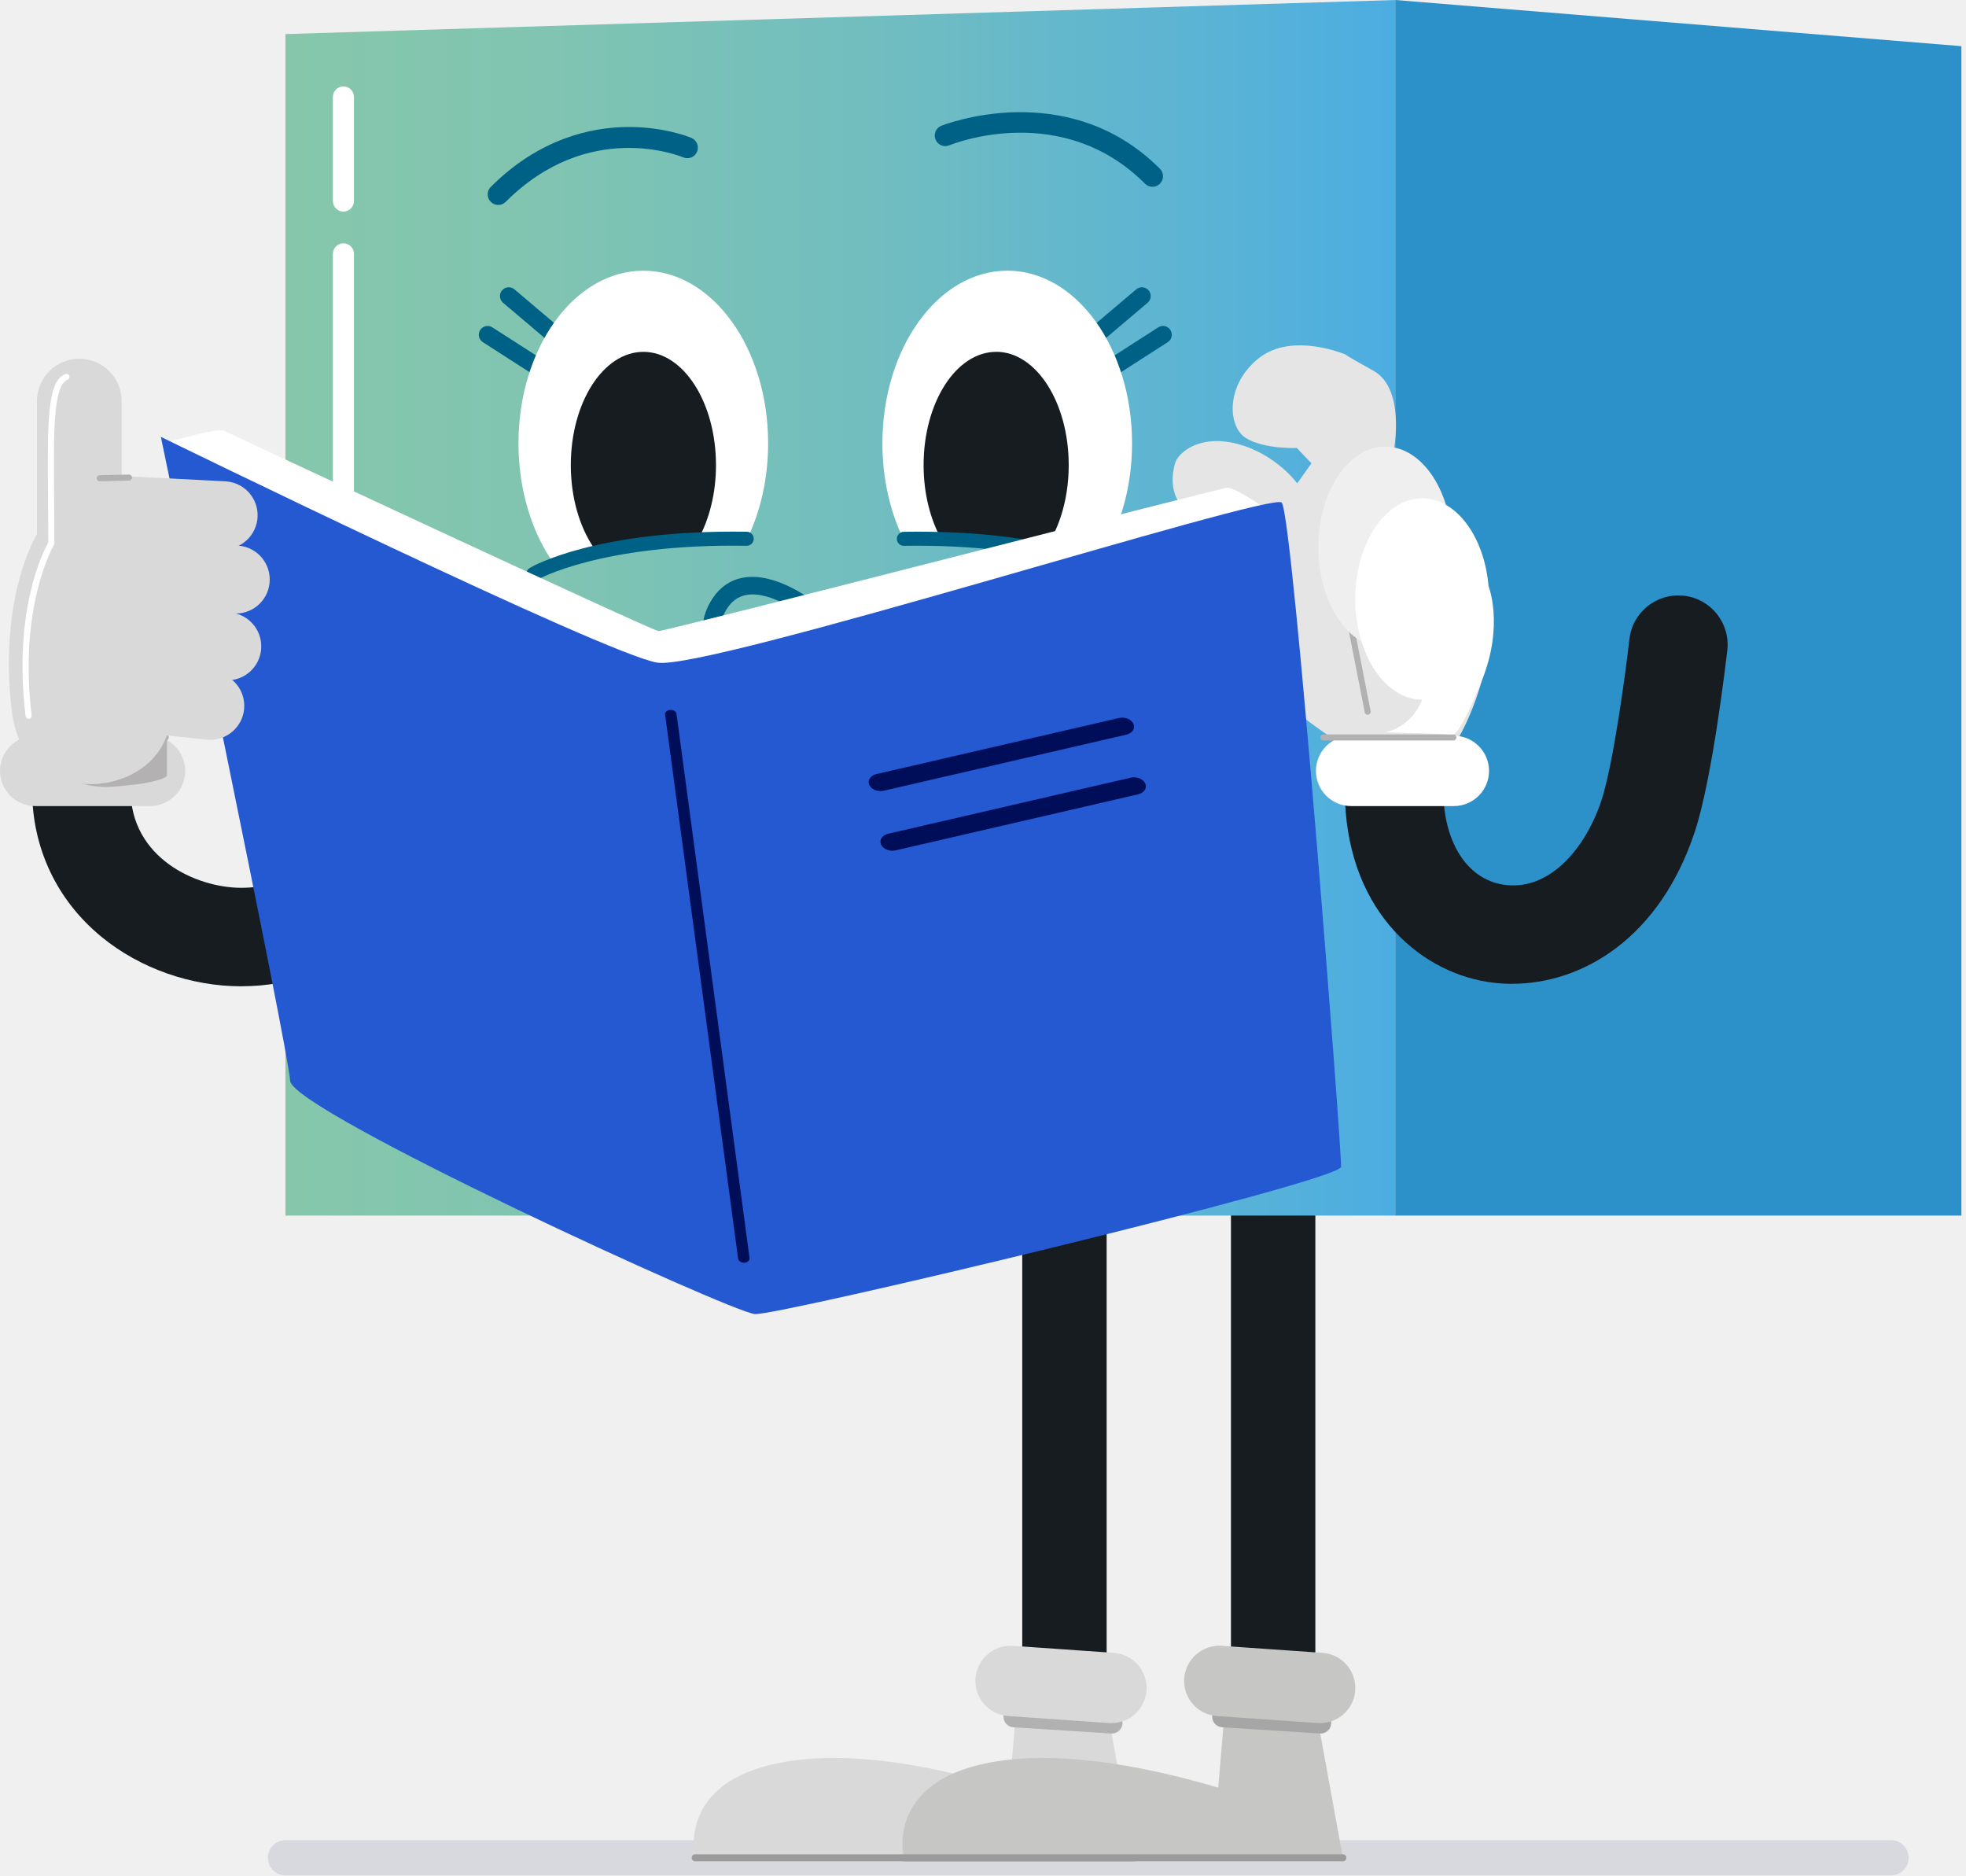
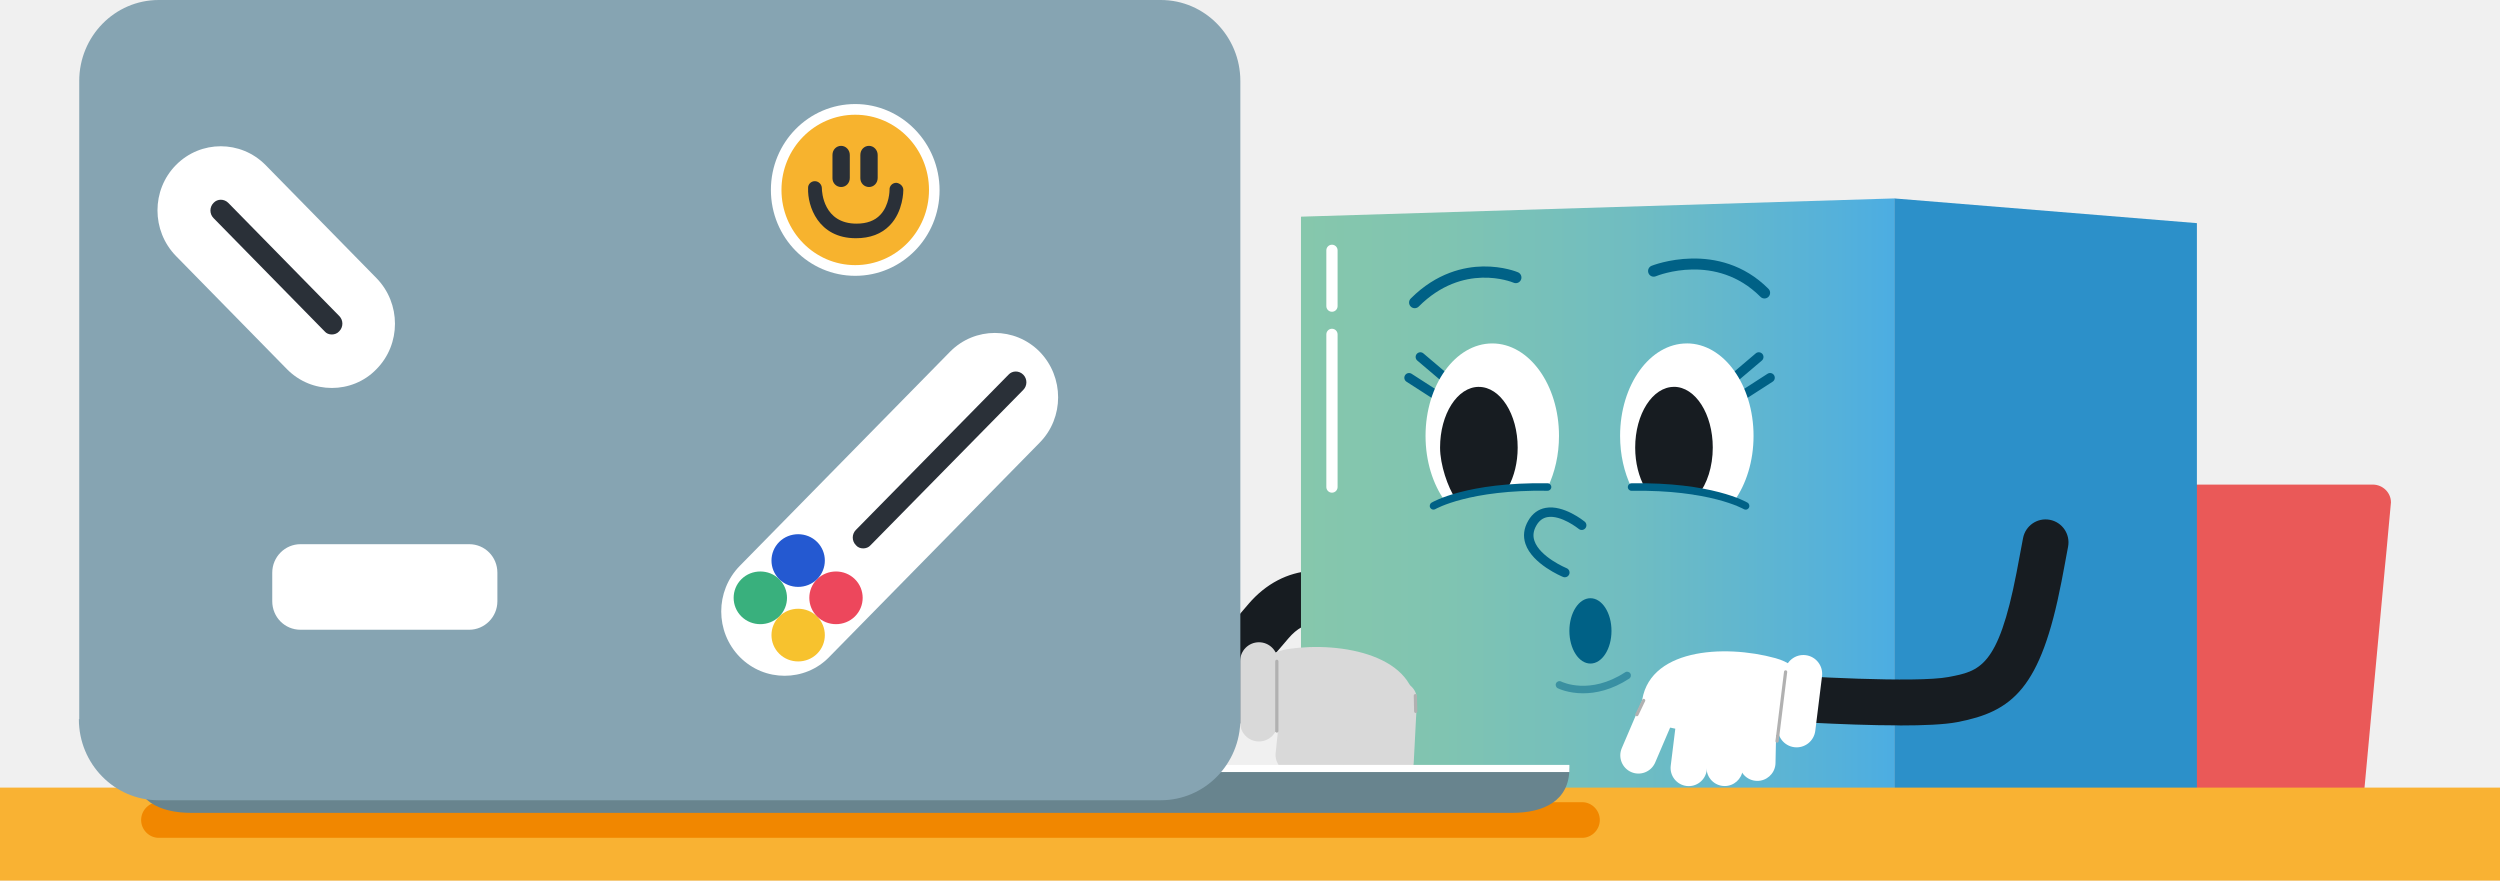
- <svg xmlns="http://www.w3.org/2000/svg" width="325" height="310" viewBox="0 0 325 310" fill="none">
-   <g clip-path="url(#clip0_750_33489)">
-     <path d="M39.92 163.01C31.54 163.01 23.1 160.03 16.77 154.83C9.38 148.76 5.31 140.13 5.31 130.55L11.35 125.87C7.87 124.96 5.31 121.82 5.31 118.05V117.96L13.45 124.26L21.59 117.96C21.59 121.73 19.02 124.94 15.54 125.87L21.59 130.55C21.59 141.71 32.31 146.73 39.92 146.73C43.55 146.73 46.73 145.71 48.87 143.86C51.15 141.89 52.31 138.86 52.31 134.87V106.54C52.31 102.04 55.96 98.4 60.45 98.4C64.94 98.4 68.59 102.04 68.59 106.54V134.87C68.59 151.43 56.8 163 39.92 163V163.01Z" fill="#171C21" />
-     <path d="M312.61 309.95H47.19C45.59 309.95 44.28 308.65 44.28 307.04C44.28 305.43 45.58 304.13 47.19 304.13H312.61C314.22 304.13 315.52 305.43 315.52 307.04C315.52 308.65 314.22 309.95 312.61 309.95Z" fill="#000D40" fill-opacity="0.1" />
-     <path d="M182.94 169.68H168.99V279.64H182.94V169.68Z" fill="#171C21" />
-     <path d="M182.71 301.52C182.71 301.52 151.31 287.18 129.22 291.28C111.69 294.53 114.92 307.04 114.92 307.04H187.49" fill="#D9D9D9" />
-     <path d="M168.1 281.22L166.67 297.99L177.86 307.04H187.49L182.33 278.68" fill="#D9D9D9" />
-     <path d="M187.49 307.62H114.92C114.6 307.62 114.34 307.36 114.34 307.04C114.34 306.72 114.6 306.46 114.92 306.46H187.49C187.81 306.46 188.07 306.72 188.07 307.04C188.07 307.36 187.81 307.62 187.49 307.62Z" fill="#9C9B9B" />
-     <path d="M183.82 286.5C183.82 286.5 183.75 286.5 183.71 286.5L167.52 285.47C166.56 285.41 165.83 284.58 165.89 283.62C165.95 282.66 166.78 281.92 167.74 281.99L183.93 283.02C184.89 283.08 185.62 283.91 185.56 284.87C185.5 285.79 184.73 286.5 183.82 286.5Z" fill="#B1B1B1" />
-     <path d="M183.73 284.79C183.59 284.79 183.46 284.79 183.32 284.77L166.65 283.61C163.45 283.39 161.03 280.61 161.25 277.41C161.47 274.21 164.25 271.79 167.46 272.01L184.13 273.17C187.33 273.39 189.75 276.17 189.53 279.37C189.32 282.44 186.76 284.78 183.74 284.78L183.73 284.79Z" fill="#D9D9D9" />
-     <path d="M217.44 169.68H203.49V279.64H217.44V169.68Z" fill="#171C21" />
-     <path d="M218.38 301.52C218.38 301.52 185.82 287.18 163.72 291.28C146.19 294.53 149.42 307.04 149.42 307.04H221.99" fill="#C6C6C5" />
-     <path d="M202.59 281.22L201.17 297.99L212.36 307.04H221.99L216.83 278.68" fill="#C6C6C5" />
-     <path d="M218.32 286.5C218.32 286.5 218.25 286.5 218.21 286.5L202.02 285.47C201.06 285.41 200.33 284.58 200.39 283.62C200.45 282.66 201.27 281.92 202.24 281.99L218.43 283.02C219.39 283.08 220.12 283.91 220.06 284.87C220 285.79 219.23 286.5 218.32 286.5Z" fill="#A7A6A6" />
-     <path d="M218.23 284.79C218.09 284.79 217.96 284.79 217.82 284.77L201.16 283.61C197.96 283.39 195.54 280.61 195.76 277.41C195.98 274.21 198.77 271.79 201.97 272.01L218.63 273.17C221.83 273.39 224.25 276.17 224.03 279.37C223.82 282.44 221.26 284.78 218.24 284.78L218.23 284.79Z" fill="#C6C6C5" />
-     <path d="M221.99 307.62H149.42C149.1 307.62 148.84 307.36 148.84 307.04C148.84 306.72 149.1 306.46 149.42 306.46H221.99C222.31 306.46 222.57 306.72 222.57 307.04C222.57 307.36 222.31 307.62 221.99 307.62Z" fill="#9C9B9B" />
-     <path d="M230.65 200.9H47.19V5.63L230.65 0V200.9Z" fill="url(#paint0_linear_750_33489)" />
-     <path d="M88.75 62.01C88.48 62.01 88.21 61.93 87.96 61.78L79.82 56.55C79.14 56.12 78.95 55.22 79.38 54.54C79.81 53.87 80.71 53.67 81.39 54.1L89.53 59.33C90.21 59.76 90.4 60.66 89.97 61.34C89.69 61.77 89.22 62.01 88.75 62.01Z" fill="#006186" />
-     <path d="M91.66 56.78C91.33 56.78 90.99 56.67 90.72 56.44L83.16 50.04C82.55 49.52 82.47 48.6 82.99 47.99C83.51 47.38 84.43 47.3 85.04 47.82L92.6 54.22C93.21 54.74 93.29 55.66 92.77 56.27C92.48 56.61 92.07 56.79 91.66 56.79V56.78Z" fill="#006186" />
-     <path d="M106.35 44.74C94.95 44.74 85.71 57.51 85.71 73.27C85.71 81.08 87.98 88.16 91.66 93.31C96.55 91.5 106.74 88.78 123.43 89.04H123.54C125.71 84.51 126.98 79.1 126.98 73.27C126.98 57.51 117.74 44.74 106.34 44.74H106.35Z" fill="white" />
-     <path d="M106.36 58.15C99.72 58.15 94.36 66.53 94.36 76.88C94.36 82.23 95.81 87.05 98.11 90.46C102.71 89.68 108.46 89.1 115.47 89.04C117.26 85.77 118.36 81.52 118.36 76.88C118.36 66.54 112.99 58.15 106.36 58.15Z" fill="#171C21" />
-     <path d="M128.77 116.89C128.59 116.89 128.4 116.85 128.22 116.78C127.83 116.62 118.73 112.84 116.61 106.59C115.8 104.19 116.09 101.78 117.48 99.41C118.77 97.2 120.58 95.88 122.86 95.47C128.4 94.47 134.65 99.5 134.92 99.72C135.54 100.23 135.64 101.14 135.13 101.76C134.62 102.38 133.71 102.48 133.09 101.97C133.04 101.93 127.6 97.57 123.38 98.33C121.96 98.59 120.85 99.42 120 100.88C119.05 102.51 118.84 104.07 119.38 105.65C121.07 110.65 129.26 114.06 129.34 114.09C130.08 114.4 130.44 115.24 130.13 115.99C129.9 116.55 129.36 116.89 128.78 116.89H128.77Z" fill="#006186" />
-     <path d="M82.36 33.87C81.91 33.87 81.47 33.7 81.13 33.36C80.45 32.68 80.45 31.57 81.13 30.89C89.15 22.87 97.72 21.08 103.49 20.99C109.78 20.9 114.12 22.71 114.3 22.79C115.19 23.17 115.6 24.19 115.23 25.08C114.85 25.97 113.83 26.38 112.95 26.01C112.32 25.75 97.28 19.68 83.6 33.36C83.26 33.7 82.81 33.87 82.37 33.87H82.36Z" fill="#006186" />
-     <path d="M134.09 142.9C116.04 142.9 108.7 122.78 108.63 122.57C108.36 121.81 108.76 120.98 109.51 120.72C110.26 120.46 111.1 120.85 111.37 121.6C111.44 121.79 118.48 141.03 135.45 139.95C154.64 138.76 158.77 119.89 158.81 119.7C158.97 118.91 159.74 118.4 160.53 118.57C161.32 118.73 161.82 119.5 161.66 120.29C161.62 120.5 157.01 141.53 135.63 142.86C135.11 142.89 134.59 142.91 134.09 142.91V142.9Z" fill="#006186" />
-     <path d="M88.17 96.02C87.77 96.02 87.38 95.81 87.17 95.45C86.84 94.9 87.03 94.19 87.58 93.86C88.02 93.6 98.61 87.5 123.46 87.88C124.1 87.89 124.61 88.42 124.6 89.06C124.59 89.7 124.07 90.2 123.44 90.2H123.42C99.31 89.81 88.86 95.79 88.76 95.85C88.58 95.96 88.37 96.01 88.17 96.01V96.02Z" fill="#006186" />
-     <path d="M184.11 62.01C183.63 62.01 183.16 61.77 182.89 61.34C182.46 60.66 182.65 59.76 183.33 59.33L191.47 54.1C192.15 53.66 193.04 53.86 193.48 54.54C193.91 55.22 193.72 56.12 193.04 56.55L184.9 61.78C184.66 61.94 184.38 62.01 184.11 62.01Z" fill="#006186" />
-     <path d="M181.21 56.78C180.8 56.78 180.39 56.61 180.1 56.27C179.58 55.66 179.66 54.74 180.27 54.22L187.83 47.82C188.44 47.3 189.36 47.38 189.88 47.99C190.4 48.6 190.32 49.52 189.71 50.04L182.15 56.44C181.88 56.67 181.54 56.78 181.21 56.78Z" fill="#006186" />
-     <path d="M166.51 44.74C155.11 44.74 145.87 57.51 145.87 73.27C145.87 79.1 147.14 84.52 149.31 89.03H149.42C166.12 88.78 176.31 91.5 181.19 93.31C184.87 88.16 187.14 81.08 187.14 73.27C187.14 57.51 177.9 44.73 166.51 44.73V44.74Z" fill="white" />
-     <path d="M164.68 58.15C158.05 58.15 152.68 66.53 152.68 76.88C152.68 81.62 153.82 85.93 155.67 89.23C162.63 89.62 168.08 90.54 172.14 91.52C174.9 88.09 176.67 82.81 176.67 76.87C176.67 66.53 171.3 58.14 164.67 58.14L164.68 58.15Z" fill="#171C21" />
-     <path d="M190.51 30.87C190.06 30.87 189.62 30.7 189.28 30.36C175.57 16.65 157.67 23.71 156.92 24.02C156.03 24.38 155.01 23.96 154.65 23.06C154.29 22.17 154.71 21.15 155.6 20.79C155.81 20.71 176.38 12.52 191.75 27.89C192.43 28.57 192.43 29.67 191.75 30.36C191.41 30.7 190.96 30.87 190.52 30.87H190.51Z" fill="#006186" />
-     <path d="M184.69 96.02C184.49 96.02 184.29 95.97 184.1 95.86C184 95.8 173.54 89.83 149.43 90.21H149.41C148.78 90.21 148.26 89.7 148.25 89.07C148.25 88.43 148.75 87.9 149.4 87.89C174.25 87.49 184.84 93.61 185.28 93.87C185.83 94.2 186.02 94.91 185.69 95.46C185.47 95.83 185.09 96.03 184.69 96.03V96.02Z" fill="#006186" />
-     <path opacity="0.5" d="M134.45 152.69C129.81 152.69 126.82 151.24 126.6 151.13C126.03 150.84 125.79 150.14 126.08 149.57C126.37 149 127.06 148.77 127.64 149.05C128 149.23 136.54 153.29 147.42 146.21C147.96 145.86 148.68 146.01 149.03 146.55C149.38 147.09 149.23 147.81 148.69 148.16C143.24 151.7 138.28 152.69 134.45 152.69Z" fill="#006186" />
-     <path d="M56.77 34.97C55.81 34.97 55.03 34.19 55.03 33.23V16.02C55.03 15.06 55.81 14.28 56.77 14.28C57.73 14.28 58.51 15.06 58.51 16.02V33.23C58.51 34.19 57.73 34.97 56.77 34.97Z" fill="white" />
-     <path d="M56.77 90.79C55.81 90.79 55.03 90.01 55.03 89.05V41.95C55.03 40.99 55.81 40.21 56.77 40.21C57.73 40.21 58.51 40.99 58.51 41.95V89.05C58.51 90.01 57.73 90.79 56.77 90.79Z" fill="white" />
-     <path d="M324.24 200.9H230.65V0L324.24 7.63V200.9Z" fill="#2C90C9" />
-     <path d="M27.34 120.86H3.27V128.12H27.34V120.86Z" fill="#D9D9D9" />
-     <path d="M24.81 133.22H5.81C2.6 133.22 0 130.62 0 127.41C0 124.2 2.6 121.6 5.81 121.6H24.81C28.02 121.6 30.62 124.2 30.62 127.41C30.62 130.62 28.02 133.22 24.81 133.22Z" fill="#D9D9D9" />
-     <path d="M27.4 122.38H5.9C5.62 122.38 5.4 122.16 5.4 121.88C5.4 121.6 5.62 121.38 5.9 121.38H27.4C27.68 121.38 27.9 121.6 27.9 121.88C27.9 122.16 27.68 122.38 27.4 122.38Z" fill="#B1B1B1" />
-     <path d="M250 162.6C248.6 162.6 247.23 162.49 245.88 162.28C234.15 160.4 222.31 149.85 222.31 130.55L228.35 125.87C224.87 124.96 222.31 121.82 222.31 118.05V117.96L230.45 124.26L238.59 117.96C238.59 121.73 236.02 124.94 232.54 125.87L238.59 130.55C238.59 139.1 242.47 145.24 248.46 146.2C256.12 147.43 262.15 140.12 264.72 132.33C266.71 126.3 268.75 111 269.36 105.62C269.87 101.15 273.91 97.95 278.38 98.46C282.85 98.97 286.05 103.01 285.54 107.47C285.29 109.62 283.05 128.74 280.18 137.42C274.33 155.17 261.46 162.59 250 162.59V162.6Z" fill="#171C21" />
-     <path d="M220.55 117.79V128.22C220.55 128.22 219.15 129.42 227.58 130.02C236.01 130.62 241.02 123.8 241.02 123.8L220.55 117.78V117.79Z" fill="#B3B1B2" />
-     <path d="M222.5 58.62C222.5 58.62 213.67 54.8 208.12 59.18C202.56 63.56 202.91 70.52 205.97 72.4C209.03 74.28 214.38 74.04 214.38 74.04L216.8 76.57L214.44 79.89C214.44 79.89 210.99 75.06 204.54 73.36C198.09 71.67 194.68 75.01 194.26 76.53C193.84 78.05 193.11 81.46 195.86 84.28C198.61 87.1 202.63 86.45 204.98 94.02C207.34 101.59 208.16 108.58 208.16 108.58C208.16 108.58 209.24 114.24 213.52 117.21C217.8 120.17 222.58 124.38 228.05 125.63C233.52 126.88 239.51 124.66 241.27 121.64C243.03 118.62 245.92 111.49 246.23 105.27C246.54 99.06 244.19 88.92 241.56 86.02C238.93 83.12 235.63 81.29 235.63 81.29C235.63 81.29 235.51 78.61 233.62 77.55C231.73 76.49 230.45 74.16 230.45 74.16C230.45 74.16 232.32 64.21 227.05 61.28C221.78 58.35 222.49 58.63 222.49 58.63L222.5 58.62Z" fill="#E5E5E5" />
-     <path d="M28.16 72.96C28.16 72.96 35.95 70.66 37.01 71.19C38.07 71.72 107.74 104.22 108.85 104.3C109.96 104.38 201.46 80.75 202.83 80.61C204.2 80.47 209.23 84.1 209.23 84.1C209.23 84.1 121.35 141.38 120.51 141.73C119.67 142.09 50.67 106.75 50.67 106.75L28.15 72.95L28.16 72.96Z" fill="white" />
-     <path d="M26.59 72.2C26.59 72.2 100.2 108.2 108.68 109.52C117.16 110.84 210.02 81.28 211.87 83.06C213.72 84.83 221.85 190.38 221.69 192.84C221.53 195.3 128.71 217.45 124.8 217.18C120.89 216.91 48.17 183.53 47.96 178.62C47.75 173.72 26.59 72.19 26.59 72.19V72.2Z" fill="#2459D1" />
-     <path d="M122.92 208.69C122.46 208.66 122.07 208.38 122.02 208.02L109.95 118.1C109.9 117.7 110.28 117.36 110.8 117.33C111.33 117.31 111.79 117.6 111.84 118L123.91 207.92C123.96 208.32 123.58 208.66 123.06 208.69C123.01 208.69 122.97 208.69 122.92 208.69Z" fill="#000D59" />
-     <path d="M145.41 130.74C144.65 130.69 143.96 130.3 143.7 129.72C143.36 128.96 143.89 128.16 144.89 127.93L184.96 118.67C185.96 118.44 187.03 118.87 187.37 119.63C187.71 120.39 187.18 121.19 186.18 121.42L146.11 130.68C145.88 130.73 145.64 130.75 145.41 130.74Z" fill="#000D59" />
-     <path d="M147.36 140.6C146.6 140.55 145.91 140.16 145.65 139.58C145.31 138.82 145.84 138.02 146.84 137.79L186.91 128.53C187.91 128.3 188.98 128.73 189.32 129.49C189.66 130.25 189.13 131.05 188.13 131.28L148.06 140.54C147.83 140.59 147.59 140.61 147.36 140.6Z" fill="#000D59" />
-     <path d="M240.34 133.22H223.35C220.14 133.22 217.54 130.62 217.54 127.41C217.54 124.2 220.14 121.6 223.35 121.6H240.34C243.55 121.6 246.15 124.2 246.15 127.41C246.15 130.62 243.55 133.22 240.34 133.22Z" fill="white" />
-     <path d="M240.26 122.38H218.76C218.48 122.38 218.26 122.16 218.26 121.88C218.26 121.6 218.48 121.38 218.76 121.38H240.26C240.54 121.38 240.76 121.6 240.76 121.88C240.76 122.16 240.54 122.38 240.26 122.38Z" fill="#B1B1B1" />
-     <path d="M225.61 117.74L221.47 96.64C221.42 96.37 221.59 96.11 221.86 96.05C222.13 95.99 222.39 96.17 222.45 96.44L223.33 100.94L226.58 117.53C226.63 117.8 226.46 118.06 226.19 118.12C225.92 118.18 225.66 118 225.6 117.73L225.61 117.74Z" fill="#B1B1B1" />
-     <path d="M229 107.09C235.108 107.09 240.06 99.64 240.06 90.45C240.06 81.26 235.108 73.81 229 73.81C222.892 73.81 217.94 81.26 217.94 90.45C217.94 99.64 222.892 107.09 229 107.09Z" fill="#EFEFEF" />
-     <path d="M235.1 115.64C241.208 115.64 246.16 108.19 246.16 99C246.16 89.81 241.208 82.36 235.1 82.36C228.992 82.36 224.04 89.81 224.04 99C224.04 108.19 228.992 115.64 235.1 115.64Z" fill="white" />
-     <path d="M229 121.02C229 121.02 233.2 120.39 235.09 115.64C236.98 110.89 236.65 101.99 236.65 101.99L246.05 96.81C246.05 96.81 248.67 103.25 244.98 112.43C241.29 121.61 240.26 121.37 240.26 121.37L229 121.02Z" fill="white" />
-     <path d="M27.6 117.79V128.22C27.6 128.22 27 129.42 18.57 130.02C10.14 130.62 5.13 123.8 5.13 123.8L27.6 117.78V117.79Z" fill="#B3B1B2" />
-     <path d="M36.98 90.77C36.88 90.77 36.78 90.77 36.68 90.77L17.42 89.77C14.32 89.61 11.94 86.97 12.1 83.87C12.26 80.77 14.9 78.39 18 78.55L37.26 79.55C40.36 79.71 42.74 82.35 42.58 85.45C42.42 88.45 39.94 90.78 36.98 90.78V90.77Z" fill="#D9D9D9" />
-     <path d="M38.98 101.4H16.11C13.01 101.4 10.49 98.89 10.49 95.78C10.49 92.67 13.01 90.16 16.11 90.16H38.97C42.07 90.16 44.59 92.67 44.59 95.78C44.59 98.89 42.08 101.4 38.97 101.4H38.98Z" fill="#D9D9D9" />
-     <path d="M37.58 112.44C37.36 112.44 37.13 112.43 36.91 112.4L15.05 109.79C11.97 109.42 9.77 106.63 10.14 103.55C10.51 100.47 13.31 98.26 16.38 98.64L38.24 101.25C41.32 101.62 43.52 104.41 43.15 107.49C42.81 110.35 40.39 112.44 37.58 112.44Z" fill="#D9D9D9" />
-     <path d="M34.77 122.27C34.58 122.27 34.38 122.26 34.19 122.24L14.74 120.23C11.65 119.91 9.41 117.15 9.73 114.07C10.05 110.99 12.81 108.75 15.89 109.06L35.34 111.07C38.43 111.39 40.67 114.15 40.35 117.23C40.05 120.12 37.61 122.27 34.77 122.27Z" fill="#D9D9D9" />
-     <path d="M13.11 100.15C9.24 100.15 6.11 97.02 6.11 93.15V66.29C6.11 62.42 9.24 59.29 13.11 59.29C16.98 59.29 20.11 62.42 20.11 66.29V93.15C20.11 97.02 16.98 100.15 13.11 100.15Z" fill="#D9D9D9" />
-     <path d="M21.33 78.94C4.09 78.22 -0.34 101.81 2.07 118.25C4.48 134.7 27.35 131.89 28.15 118.65C28.95 105.41 30.96 79.33 21.33 78.93V78.94Z" fill="#D9D9D9" />
-     <path d="M16.48 79.54C16.21 79.54 15.99 79.32 15.98 79.05C15.98 78.77 16.19 78.55 16.47 78.54L21.32 78.43H21.33C21.6 78.43 21.82 78.65 21.83 78.92C21.83 79.2 21.62 79.42 21.34 79.43L16.49 79.54H16.48Z" fill="#B1B1B1" />
-     <path d="M4.73 118.79C4.48 118.79 4.26 118.6 4.23 118.35C2.09 100.77 7.27 90.91 7.98 89.66C7.98 87.01 7.96 84.51 7.94 82.19C7.84 69.81 7.78 62.99 10.8 61.83C11.06 61.73 11.35 61.86 11.45 62.12C11.55 62.38 11.42 62.67 11.16 62.77C8.78 63.68 8.85 71.45 8.94 82.19C8.96 84.55 8.98 87.09 8.98 89.8C8.98 89.89 8.96 89.98 8.91 90.06C8.85 90.16 3.03 100.16 5.23 118.24C5.26 118.51 5.07 118.76 4.79 118.8C4.77 118.8 4.75 118.8 4.73 118.8V118.79Z" fill="white" />
+ <svg xmlns="http://www.w3.org/2000/svg" width="423" height="149" viewBox="0 0 423 149" fill="none">
+   <g clip-path="url(#clip0_1638_188350)">
+     <path d="M329.338 140.972L334.498 85.007C334.498 83.335 335.871 81.991 337.556 81.991H401.464C403.149 81.991 404.55 83.335 404.55 85.007L399.363 140.972H329.343H329.338Z" fill="#EA5958" />
+     <path d="M204.505 122.386H220.006C222.189 122.386 223.841 123.022 224.924 124.273C225.225 124.618 225.477 125.019 225.696 125.457H235.03C233.564 118.235 227.797 113.458 220.006 113.458H204.505C202.042 113.458 200.051 115.46 200.051 117.922C200.051 120.385 202.048 122.386 204.505 122.386Z" fill="#171C21" />
+     <path d="M233.192 100.713C236.672 103.708 239.118 107.958 239.889 112.383C240.797 117.549 239.413 122.595 236.004 126.581L231.83 126.368C232.951 127.991 232.896 130.212 231.55 131.78L231.518 131.819L230.38 126.291L224.755 126.006C226.101 124.437 228.306 124.015 230.084 124.87L229.236 120.763C233.214 116.118 230.549 110.201 227.387 107.481C225.876 106.186 224.197 105.474 222.648 105.479C220.996 105.485 219.436 106.329 218.019 107.991L207.93 119.787C206.327 121.657 203.514 121.876 201.648 120.269C199.783 118.663 199.564 115.844 201.167 113.974L211.257 102.178C217.155 95.284 226.172 94.676 233.186 100.702L233.192 100.713Z" fill="#171C21" />
+     <path d="M320.507 143.746H220.126V36.66L320.507 33.573V143.746Z" fill="url(#paint0_linear_1638_188350)" />
+     <path d="M242.866 67.579C242.718 67.579 242.57 67.535 242.433 67.453L237.98 64.585C237.607 64.349 237.504 63.856 237.739 63.483C237.974 63.115 238.467 63.006 238.839 63.241L243.292 66.109C243.664 66.345 243.768 66.839 243.533 67.212C243.38 67.448 243.123 67.579 242.866 67.579Z" fill="#006186" />
+     <path d="M244.458 64.706C244.277 64.706 244.091 64.645 243.944 64.519L239.807 61.009C239.473 60.724 239.43 60.22 239.714 59.885C239.999 59.551 240.502 59.507 240.836 59.792L244.972 63.302C245.306 63.587 245.35 64.091 245.065 64.426C244.907 64.612 244.682 64.711 244.458 64.711V64.706Z" fill="#006186" />
+     <path d="M252.496 58.108C246.258 58.108 241.202 65.112 241.202 73.754C241.202 78.037 242.444 81.92 244.458 84.744C247.133 83.751 252.709 82.26 261.841 82.403H261.901C263.088 79.918 263.783 76.951 263.783 73.754C263.783 65.112 258.728 58.108 252.49 58.108H252.496Z" fill="white" />
+     <path d="M250.225 65.457C246.592 65.457 243.659 70.053 243.659 75.728C243.659 78.662 244.983 82.468 246.247 84.338C248.764 83.911 251.379 82.43 255.209 82.403C256.189 80.609 256.791 78.279 256.791 75.734C256.791 70.064 253.853 65.463 250.225 65.463V65.457Z" fill="#171C21" />
+     <path d="M264.763 97.675C264.664 97.675 264.56 97.653 264.462 97.615C264.248 97.527 259.269 95.454 258.109 92.027C257.666 90.711 257.825 89.389 258.585 88.089C259.291 86.877 260.282 86.154 261.529 85.929C264.56 85.38 267.98 88.139 268.128 88.259C268.467 88.539 268.522 89.038 268.243 89.378C267.964 89.718 267.466 89.773 267.126 89.493C267.099 89.471 264.123 87.08 261.814 87.497C261.037 87.64 260.429 88.095 259.964 88.896C259.444 89.79 259.33 90.645 259.625 91.511C260.55 94.253 265.031 96.124 265.075 96.14C265.48 96.31 265.677 96.771 265.507 97.182C265.381 97.489 265.086 97.675 264.768 97.675H264.763Z" fill="#006186" />
+     <path d="M239.369 52.147C239.123 52.147 238.882 52.054 238.696 51.867C238.324 51.495 238.324 50.886 238.696 50.513C243.084 46.115 247.774 45.133 250.931 45.084C254.372 45.035 256.747 46.027 256.845 46.071C257.332 46.279 257.557 46.839 257.354 47.327C257.146 47.815 256.588 48.04 256.107 47.837C255.762 47.694 247.533 44.365 240.048 51.867C239.862 52.054 239.616 52.147 239.375 52.147H239.369Z" fill="#006186" />
+     <path d="M242.548 86.23C242.329 86.23 242.116 86.115 242.001 85.918C241.821 85.616 241.925 85.227 242.225 85.046C242.466 84.903 248.261 81.558 261.857 81.766C262.208 81.772 262.487 82.062 262.481 82.413C262.476 82.764 262.191 83.038 261.846 83.038H261.836C248.644 82.825 242.926 86.104 242.871 86.137C242.773 86.197 242.658 86.225 242.548 86.225V86.23Z" fill="#006186" />
+     <path d="M295.042 67.579C294.78 67.579 294.523 67.448 294.375 67.212C294.14 66.839 294.243 66.345 294.616 66.109L299.069 63.241C299.441 63 299.928 63.11 300.169 63.483C300.404 63.855 300.3 64.349 299.928 64.585L295.475 67.453C295.343 67.541 295.19 67.579 295.042 67.579Z" fill="#006186" />
+     <path d="M293.45 64.706C293.226 64.706 293.001 64.612 292.843 64.426C292.558 64.091 292.602 63.587 292.936 63.302L297.072 59.792C297.406 59.507 297.909 59.551 298.194 59.885C298.478 60.22 298.435 60.724 298.101 61.009L293.964 64.519C293.817 64.645 293.631 64.706 293.45 64.706Z" fill="#006186" />
+     <path d="M285.412 58.108C279.175 58.108 274.119 65.111 274.119 73.754C274.119 76.951 274.814 79.924 276.001 82.397H276.062C285.199 82.26 290.775 83.751 293.445 84.744C295.458 81.92 296.7 78.037 296.7 73.754C296.7 65.111 291.645 58.103 285.412 58.103V58.108Z" fill="white" />
+     <path d="M283.24 65.457C279.613 65.457 276.674 70.052 276.674 75.728C276.674 78.328 277.298 80.691 278.31 82.501C282.119 82.715 285.101 83.219 287.322 83.757C288.832 81.876 289.801 78.98 289.801 75.723C289.801 70.052 286.862 65.451 283.235 65.451L283.24 65.457Z" fill="#171C21" />
+     <path d="M298.544 50.502C298.298 50.502 298.057 50.409 297.871 50.222C290.37 42.704 280.576 46.575 280.165 46.745C279.678 46.943 279.12 46.712 278.923 46.219C278.726 45.731 278.956 45.172 279.443 44.974C279.558 44.93 290.813 40.439 299.223 48.868C299.595 49.241 299.595 49.844 299.223 50.222C299.037 50.409 298.79 50.502 298.55 50.502H298.544Z" fill="#006186" />
+     <path d="M295.36 86.23C295.25 86.23 295.141 86.203 295.037 86.142C294.982 86.11 289.259 82.836 276.067 83.044H276.056C275.711 83.044 275.427 82.764 275.421 82.419C275.421 82.068 275.695 81.777 276.051 81.772C289.647 81.552 295.442 84.909 295.683 85.051C295.983 85.232 296.087 85.621 295.907 85.923C295.786 86.126 295.579 86.236 295.36 86.236V86.23Z" fill="#006186" />
+     <path opacity="0.5" d="M267.871 117.308C265.332 117.308 263.696 116.513 263.575 116.453C263.264 116.293 263.132 115.91 263.291 115.597C263.45 115.284 263.827 115.158 264.145 115.312C264.341 115.411 269.014 117.637 274.967 113.754C275.263 113.562 275.657 113.645 275.848 113.941C276.04 114.237 275.958 114.632 275.662 114.824C272.68 116.765 269.966 117.308 267.871 117.308Z" fill="#006186" />
+     <path d="M225.368 52.75C224.842 52.75 224.416 52.323 224.416 51.796V42.358C224.416 41.832 224.842 41.404 225.368 41.404C225.893 41.404 226.32 41.832 226.32 42.358V51.796C226.32 52.323 225.893 52.75 225.368 52.75Z" fill="white" />
+     <path d="M225.368 83.362C224.842 83.362 224.416 82.934 224.416 82.408V56.578C224.416 56.052 224.842 55.624 225.368 55.624C225.893 55.624 226.32 56.052 226.32 56.578V82.408C226.32 82.934 225.893 83.362 225.368 83.362Z" fill="white" />
+     <path d="M371.715 143.746H320.507V33.573L371.715 37.757V143.746Z" fill="#2C90C9" />
+     <path d="M216.602 110.458H212.63V123.658H216.602V110.458Z" fill="#D9D9D9" />
+     <path d="M218.282 123.801H212.575C212.575 123.801 211.919 123.472 211.59 118.849C211.262 114.226 214.994 111.479 214.994 111.479L218.287 123.801H218.282Z" fill="#B3B1B2" />
+     <path d="M233.061 128.945C233.061 128.89 233.061 128.835 233.061 128.78L233.608 118.218C233.695 116.518 235.14 115.213 236.836 115.301C238.532 115.389 239.834 116.836 239.747 118.536L239.2 129.099C239.112 130.799 237.668 132.104 235.971 132.016C234.33 131.928 233.055 130.568 233.055 128.945H233.061Z" fill="#D9D9D9" />
+     <path d="M227.244 130.036V117.5C227.244 115.8 228.618 114.418 230.319 114.418C232.021 114.418 233.394 115.8 233.394 117.5V130.036C233.394 131.736 232.021 133.118 230.319 133.118C228.618 133.118 227.244 131.742 227.244 130.036Z" fill="#D9D9D9" />
+     <path d="M221.204 129.274C221.204 129.153 221.209 129.027 221.226 128.907L222.654 116.919C222.856 115.229 224.383 114.023 226.068 114.226C227.753 114.429 228.962 115.964 228.755 117.648L227.326 129.636C227.124 131.325 225.597 132.531 223.912 132.329C222.347 132.142 221.204 130.815 221.204 129.274Z" fill="#D9D9D9" />
+     <path d="M215.825 127.733C215.825 127.629 215.831 127.519 215.842 127.415L216.941 116.749C217.117 115.054 218.627 113.826 220.312 114.001C221.997 114.177 223.223 115.69 223.053 117.379L221.953 128.046C221.778 129.74 220.268 130.969 218.583 130.793C217.002 130.629 215.825 129.29 215.825 127.733Z" fill="#D9D9D9" />
+     <path d="M239.533 120.362C239.927 110.908 227.02 108.484 218.019 109.8C209.019 111.122 210.556 123.664 217.8 124.102C225.045 124.541 239.315 125.643 239.533 120.362Z" fill="#D9D9D9" />
+     <path d="M209.834 122.271V111.857C209.834 110.096 211.257 108.671 213.013 108.671C214.769 108.671 216.192 110.096 216.192 111.857V122.271C216.192 124.031 214.769 125.457 213.013 125.457C211.257 125.457 209.834 124.031 209.834 122.271Z" fill="#D9D9D9" />
+     <path d="M239.205 117.703C239.205 117.555 239.326 117.434 239.473 117.428C239.626 117.428 239.747 117.544 239.752 117.697L239.813 120.357C239.813 120.51 239.692 120.631 239.544 120.637C239.391 120.637 239.271 120.521 239.265 120.368L239.205 117.708V117.703Z" fill="#B1B1B1" />
+     <path d="M215.765 123.686V111.895C215.765 111.742 215.885 111.621 216.039 111.621C216.192 111.621 216.312 111.742 216.312 111.895V123.686C216.312 123.839 216.192 123.96 216.039 123.96C215.885 123.96 215.765 123.839 215.765 123.686Z" fill="#B1B1B1" />
+     <path d="M0 133.261H423V149H0V133.261Z" fill="#F9B233" />
+     <path d="M26.86 141.761H267.706C269.332 141.761 270.688 140.39 270.688 138.745C270.688 137.1 269.332 135.729 267.706 135.729H26.86C25.235 135.729 23.878 137.1 23.878 138.745C23.878 140.39 25.235 141.761 26.86 141.761Z" fill="#F18700" />
+     <path d="M22.68 130.025C22.68 135.509 27.018 137.538 32.392 137.538H255.828C261.201 137.538 265.54 135.509 265.54 130.025" fill="#68848E" />
+     <path d="M78.511 129.422H265.54V130.629H78.511V129.422Z" fill="white" />
+     <path d="M13.345 121.69C13.345 129.258 19.369 135.4 26.8 135.4H196.412C203.848 135.4 209.867 129.258 209.867 121.69V13.71C209.867 6.142 203.843 0 196.412 0H26.86C19.424 0 13.405 6.142 13.405 13.71V121.69H13.351H13.345Z" fill="#86A4B2" />
+     <path d="M46.065 101.728C46.065 104.415 48.182 106.554 50.842 106.554H79.381C81.986 106.554 84.158 104.415 84.158 101.728V96.902C84.158 94.215 82.04 92.076 79.381 92.076H50.842C48.237 92.076 46.065 94.215 46.065 96.902V101.728Z" fill="white" />
+     <path d="M158.976 79.737L159.627 80.395L158.757 81.273L154.796 77.215L155.666 76.337L157.674 78.366C158.544 79.299 159.463 78.86 160.005 78.257L160.929 79.189C160.442 79.737 159.736 80.011 158.976 79.737Z" fill="#181C21" />
+     <path d="M161.039 70.908L161.258 74.802L164.945 75.021L163.917 76.063L160.606 75.844L163.971 79.244L163.101 80.121L157.57 74.473L158.44 73.595L160.284 75.46L160.065 71.95L161.039 70.908Z" fill="#181C21" />
+     <path d="M166.461 65.369L172.266 71.237L171.396 72.114L165.591 66.247L166.461 65.369Z" fill="#181C21" />
+     <path d="M149.97 88.567C149.97 88.567 149.97 88.512 149.97 88.567V88.567ZM149.915 88.347V88.292C149.86 88.292 149.915 88.292 149.915 88.347ZM149.806 88.128L149.751 88.073L149.806 88.128ZM149.696 87.963C149.696 87.963 149.641 87.908 149.641 87.854C149.641 87.89 149.66 87.927 149.696 87.963ZM149.532 87.744C149.532 87.744 149.423 87.634 149.423 87.579C149.477 87.689 149.532 87.744 149.532 87.744ZM149.532 82.644L151.918 85.057C152.842 85.989 152.842 87.525 151.918 88.457C151.431 88.95 150.779 89.17 150.128 89.17C150.183 89.828 149.909 90.486 149.423 91.034C148.498 91.967 146.982 91.967 146.058 91.034L143.672 88.621L144.542 87.744L146.927 90.157C147.36 90.596 148.12 90.596 148.553 90.157C148.985 89.718 148.985 88.95 148.553 88.512L146.167 86.099L147.037 85.221L149.423 87.634C149.855 88.073 150.615 88.073 151.048 87.634C151.48 87.195 151.48 86.428 151.048 85.989L148.662 83.576L149.532 82.644Z" fill="#181C21" />
+     <path d="M156.59 80.121C157.406 81.273 157.296 82.973 156.267 84.015C155.239 85.057 153.608 85.166 152.415 84.344C152.361 84.289 152.306 84.234 152.251 84.234L152.087 84.07L151.978 83.96C151.978 83.96 151.923 83.905 151.923 83.85C151.868 83.795 151.814 83.686 151.759 83.631C150.998 82.479 151.108 80.834 152.136 79.792C152.842 79.079 153.871 78.75 154.796 78.969L154.522 80.066C153.98 79.957 153.384 80.176 152.946 80.615C152.35 81.218 152.24 82.095 152.623 82.808L155.934 79.408C155.934 79.408 156.043 79.463 156.043 79.518L156.153 79.628L156.262 79.737L156.426 79.902C156.481 79.957 156.536 80.066 156.59 80.121ZM155.83 80.944L153.28 83.521C153.986 83.96 154.905 83.85 155.507 83.192C156.158 82.589 156.213 81.657 155.835 80.944" fill="#181C21" />
+     <path d="M167.386 69.153C168.201 70.305 168.091 72.005 167.063 73.047C166.034 74.089 164.404 74.198 163.211 73.376L163.047 73.211L162.883 73.047L162.773 72.937C162.773 72.937 162.718 72.882 162.718 72.827C162.664 72.772 162.609 72.663 162.554 72.608C161.794 71.456 161.903 69.811 162.932 68.769C163.638 68.056 164.666 67.727 165.591 67.947L165.317 69.043C164.776 68.934 164.179 69.153 163.742 69.592C163.145 70.195 163.036 71.073 163.419 71.785L166.729 68.385C166.729 68.385 166.838 68.44 166.838 68.495C166.838 68.495 166.948 68.55 166.948 68.605L167.057 68.714L167.221 68.879C167.276 69.043 167.331 69.098 167.386 69.153ZM166.57 69.976L164.021 72.553C164.726 72.992 165.646 72.882 166.248 72.224C166.899 71.621 166.953 70.689 166.576 69.976" fill="#181C21" />
+     <path d="M168.797 63.175C168.091 62.846 167.386 62.846 166.844 63.395L166.029 62.572C166.899 61.585 168.037 61.421 169.448 62.079L175.09 64.711L174.165 65.643L170.258 63.724L171.938 67.892L171.013 68.824" fill="#181C21" />
+     <path d="M132.767 114.341C135.481 114.341 138.25 113.299 140.307 111.16L175.899 74.911C180.08 70.689 180.08 63.779 175.899 59.501C171.719 55.279 164.94 55.279 160.76 59.501L125.167 95.75C120.987 100.028 120.987 106.883 125.167 111.16C127.285 113.299 129.999 114.341 132.762 114.341H132.767Z" fill="white" />
+     <path d="M138.25 104.306C140.001 106.044 140.001 108.874 138.25 110.612C136.499 112.351 133.599 112.351 131.848 110.612C130.097 108.874 130.097 106.044 131.848 104.306C133.599 102.567 136.499 102.567 138.25 104.306Z" fill="#F7C22E" />
+     <path d="M144.651 97.999C146.402 99.737 146.402 102.567 144.651 104.305C142.9 106.044 140.001 106.044 138.25 104.305C136.499 102.567 136.499 99.737 138.25 97.999C140.001 96.26 142.9 96.26 144.651 97.999Z" fill="#ED475C" />
+     <path d="M125.446 97.999C127.197 96.26 130.097 96.26 131.848 97.999C133.599 99.737 133.599 102.567 131.848 104.305C130.097 106.044 127.197 106.044 125.446 104.305C123.695 102.567 123.695 99.737 125.446 97.999Z" fill="#39B07D" />
+     <path d="M131.848 91.692C133.599 89.954 136.499 89.954 138.25 91.692C140.001 93.431 140.001 96.26 138.25 97.999C136.499 99.737 133.599 99.737 131.848 97.999C130.097 96.26 130.097 93.431 131.848 91.692Z" fill="#2459D1" />
+     <path d="M146.063 92.789C146.495 92.789 146.988 92.625 147.311 92.241L173.136 65.972C173.842 65.26 173.842 64.108 173.136 63.395C172.43 62.682 171.292 62.682 170.641 63.395L144.816 89.663C144.11 90.376 144.11 91.528 144.816 92.241C145.138 92.625 145.576 92.789 146.063 92.789Z" fill="#2A3038" />
+     <path d="M56.154 65.643C58.868 65.643 61.637 64.602 63.694 62.463C67.875 58.24 67.875 51.33 63.694 47.053L44.921 27.914C40.741 23.691 33.962 23.691 29.782 27.914C25.601 32.136 25.601 39.046 29.782 43.324L48.554 62.463C50.672 64.602 53.386 65.643 56.149 65.643H56.154Z" fill="white" />
+     <path d="M56.154 56.595C56.587 56.595 57.079 56.43 57.402 56.047C58.108 55.334 58.108 54.182 57.402 53.469L38.629 34.33C37.923 33.617 36.785 33.617 36.134 34.33C35.428 35.043 35.428 36.194 36.134 36.907L54.907 56.047C55.23 56.43 55.667 56.595 56.154 56.595Z" fill="#2A3038" />
+     <path d="M144.706 46.669C136.838 46.669 130.436 40.197 130.436 32.136C130.436 24.075 136.838 17.604 144.706 17.604C152.574 17.604 158.976 24.184 158.976 32.191C158.976 40.198 152.574 46.669 144.706 46.669Z" fill="white" />
+     <path d="M144.706 44.859C137.817 44.859 132.225 39.156 132.225 32.136C132.225 25.117 137.812 19.413 144.706 19.413C151.6 19.413 157.187 25.117 157.187 32.136C157.187 39.156 151.6 44.859 144.706 44.859Z" fill="#F7B32E" />
+     <path d="M144.816 40.307C147.201 40.307 149.154 39.594 150.566 38.114C152.842 35.756 152.842 32.301 152.842 32.136C152.842 31.478 152.246 30.985 151.649 30.93C150.998 30.93 150.457 31.478 150.511 32.136C150.511 32.191 150.511 34.714 148.936 36.359C148.011 37.346 146.659 37.84 144.919 37.84C139.333 37.84 139.059 32.465 139.059 31.862C139.059 31.204 138.518 30.655 137.867 30.655C137.216 30.655 136.674 31.204 136.729 31.862C136.619 34.823 138.408 40.307 144.816 40.307Z" fill="#2A3038" />
+     <path d="M142.32 31.643C143.136 31.643 143.787 30.985 143.787 30.107V26.213C143.787 25.391 143.136 24.678 142.32 24.678C141.505 24.678 140.854 25.336 140.854 26.213V30.162C140.854 30.985 141.505 31.643 142.32 31.643Z" fill="#2A3038" />
+     <path d="M147.037 31.643C147.852 31.643 148.503 30.985 148.503 30.107V26.213C148.503 25.391 147.852 24.678 147.037 24.678C146.222 24.678 145.571 25.336 145.571 26.213V30.162C145.571 30.985 146.222 31.643 147.037 31.643Z" fill="#2A3038" />
+     <path d="M321.464 122.737C311.736 122.737 299.266 121.854 297.368 121.717C295.234 121.563 293.625 119.699 293.784 117.56C293.937 115.421 295.781 113.798 297.931 113.968C304.929 114.478 324.282 115.58 329.694 114.549C334.924 113.551 338.087 112.948 341.189 96.94L342.3 91.051C342.7 88.939 344.724 87.552 346.831 87.952C348.937 88.352 350.316 90.382 349.922 92.493L348.806 98.405C345.288 116.54 340.516 120.395 331.144 122.189C328.993 122.6 325.459 122.748 321.464 122.748V122.737Z" fill="#171C21" />
+     <path d="M298.577 124.141L304.24 124.843C304.24 124.843 304.798 125.688 305.69 121.141C306.582 116.595 303.217 113.409 303.217 113.409L298.571 124.141H298.577Z" fill="#B3B1B2" />
+     <path d="M279.985 129.17C279.268 130.629 277.528 131.287 276.018 130.64C274.458 129.971 273.736 128.161 274.404 126.592L278.562 116.875C279.235 115.317 281.035 114.588 282.6 115.257C284.159 115.926 284.882 117.736 284.214 119.304L280.056 129.022C280.034 129.071 280.012 129.121 279.99 129.17H279.985Z" fill="white" />
+     <path d="M290.32 117.867L288.783 130.31C288.575 132 287.037 133.201 285.358 132.987C283.672 132.778 282.474 131.237 282.688 129.554L284.225 117.111C284.433 115.421 285.97 114.22 287.65 114.434C289.335 114.643 290.534 116.184 290.32 117.867Z" fill="white" />
+     <path d="M294.867 130.3C294.681 131.824 293.379 133.003 291.803 132.998C290.107 132.992 288.734 131.605 288.745 129.905L288.799 117.829C288.799 116.124 290.189 114.753 291.885 114.763C293.581 114.769 294.955 116.156 294.944 117.856L294.889 129.932C294.889 130.058 294.878 130.179 294.867 130.3Z" fill="white" />
+     <path d="M300.394 129.428C300.202 130.974 298.872 132.159 297.28 132.126C295.584 132.093 294.233 130.683 294.271 128.983L294.49 118.262C294.523 116.557 295.929 115.213 297.625 115.246C299.321 115.279 300.673 116.688 300.634 118.388L300.415 129.109C300.415 129.219 300.404 129.323 300.394 129.428Z" fill="white" />
+     <path d="M277.769 119.194C278.54 109.762 291.644 108.945 300.415 111.363C309.186 113.782 306.259 124.953 299.015 124.492C291.77 124.037 277.342 124.459 277.774 119.194H277.769Z" fill="white" />
+     <path d="M308.289 114.407L307.145 123.653C306.932 125.402 305.34 126.642 303.6 126.428C301.854 126.214 300.618 124.618 300.831 122.874L301.975 113.628C302.188 111.879 303.78 110.639 305.52 110.853C307.266 111.067 308.502 112.663 308.289 114.407Z" fill="white" />
+     <path d="M278.354 118.63L277.205 121.037C277.139 121.174 276.975 121.229 276.838 121.163C276.702 121.097 276.625 120.949 276.713 120.796L277.862 118.394C277.927 118.257 278.091 118.202 278.228 118.268C278.36 118.334 278.42 118.493 278.36 118.63H278.354Z" fill="#B1B1B1" />
+     <path d="M302.396 113.722L300.952 125.424C300.935 125.572 300.798 125.682 300.645 125.66C300.492 125.638 300.388 125.507 300.41 125.353L301.854 113.65C301.871 113.502 302.008 113.392 302.161 113.414C302.314 113.436 302.418 113.568 302.396 113.722Z" fill="#B1B1B1" />
+     <path d="M269.102 112.274C271.069 112.274 272.664 109.799 272.664 106.746C272.664 103.693 271.069 101.218 269.102 101.218C267.134 101.218 265.54 103.693 265.54 106.746C265.54 109.799 267.134 112.274 269.102 112.274Z" fill="#006186" />
  </g>
  <defs>
-     <linearGradient id="paint0_linear_750_33489" x1="47.19" y1="100.45" x2="230.65" y2="100.45" gradientUnits="userSpaceOnUse">
+     <linearGradient id="paint0_linear_1638_188350" x1="220.126" y1="88.66" x2="320.507" y2="88.66" gradientUnits="userSpaceOnUse">
      <stop stop-color="#86C7AC" />
      <stop offset="0.24" stop-color="#80C4B1" />
      <stop offset="0.55" stop-color="#70BDC1" />
      <stop offset="0.9" stop-color="#55B1DA" />
      <stop offset="1" stop-color="#4CADE2" />
    </linearGradient>
-     <clipPath id="clip0_750_33489">
-       <rect width="324.24" height="309.95" fill="white" />
+     <clipPath id="clip0_1638_188350">
+       <rect width="423" height="149" fill="white" />
    </clipPath>
  </defs>
</svg>
